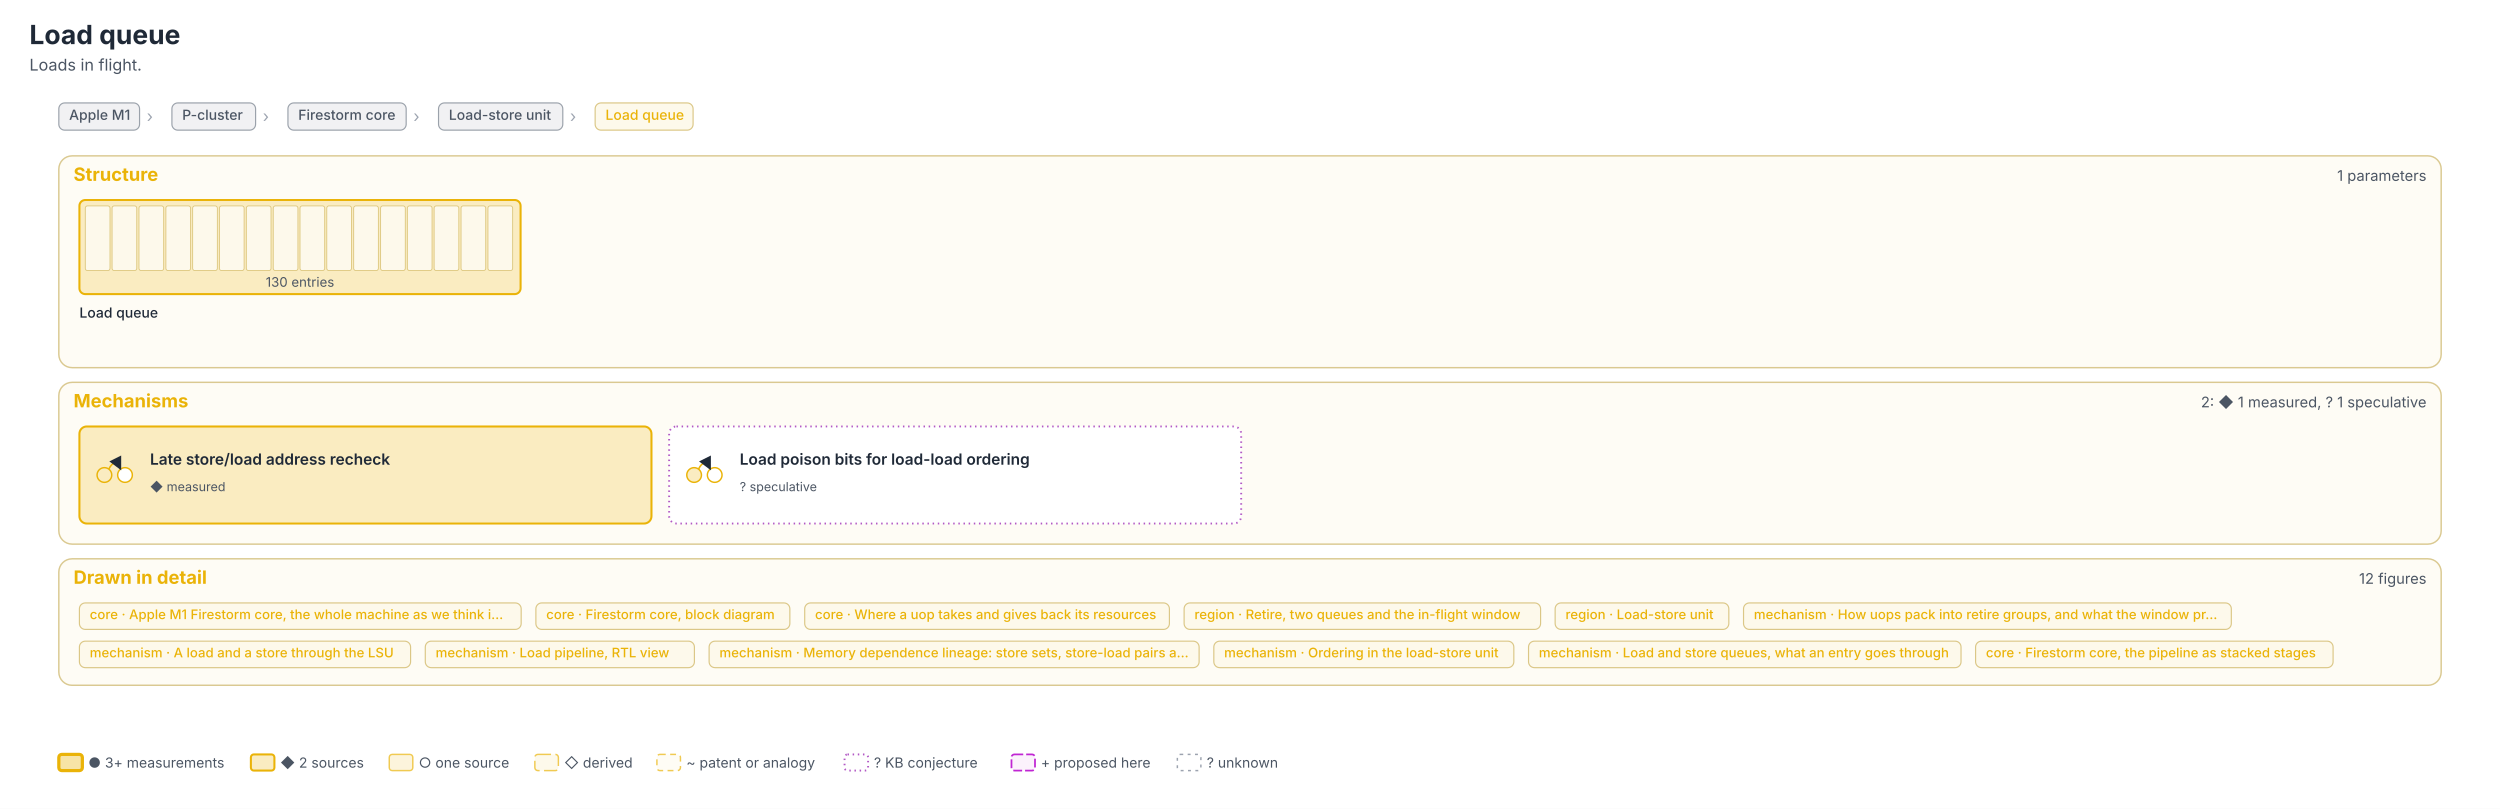
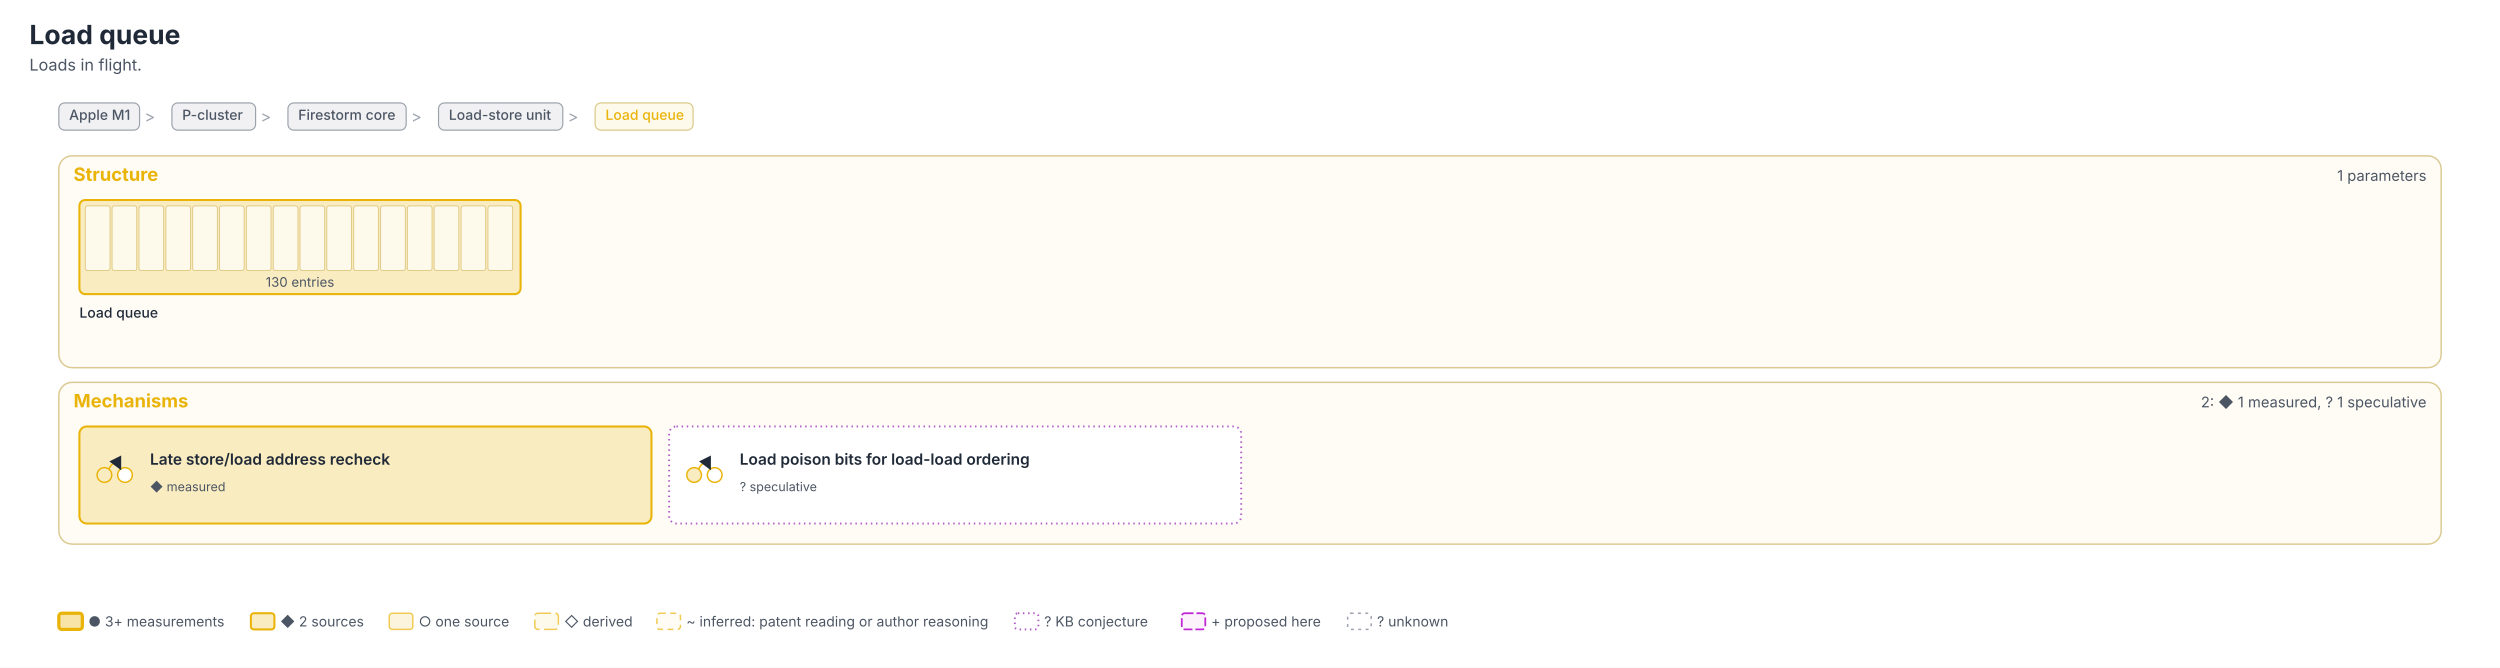
- <svg xmlns="http://www.w3.org/2000/svg" viewBox="0 0 1700 550" width="1700" height="550" role="img" aria-label="Load queue" font-family="Inter, 'Helvetica Neue', Arial, sans-serif" data-kinds="structure">
+ <svg xmlns="http://www.w3.org/2000/svg" viewBox="0 0 1700 454" width="1700" height="454" role="img" aria-label="Load queue" font-family="Inter, 'Helvetica Neue', Arial, sans-serif" data-kinds="structure">
  <defs>
    <marker id="arrow" viewBox="0 0 10 10" refX="9" refY="5" markerWidth="9" markerHeight="9" markerUnits="userSpaceOnUse" orient="auto-start-reverse">
      <path d="M0,0 L10,5 L0,10 z" fill="#1f2937" />
    </marker>
    <marker id="arrowrev" viewBox="0 0 10 10" refX="1" refY="5" markerWidth="9" markerHeight="9" markerUnits="userSpaceOnUse" orient="auto-start-reverse">
      <path d="M10,0 L0,5 L10,10 z" fill="#1f2937" />
    </marker>
  </defs>
-   <rect x="0" y="0" width="1700" height="550" fill="#ffffff" />
+   <rect x="0" y="0" width="1700" height="454" fill="#ffffff" />
  <text x="20" y="30" font-family="Inter, 'Helvetica Neue', Arial, sans-serif" font-size="18" font-weight="700" fill="#1f2937">Load queue</text>
  <text x="20" y="48" font-family="Inter, 'Helvetica Neue', Arial, sans-serif" font-size="11" fill="#4b5563">Loads in flight.</text>
  <rect x="40.0" y="106.0" width="1620.0" height="144.0" rx="9" fill="#fefcf5" stroke="#dac991" stroke-width="1" />
  <text x="50.0" y="123.0" font-family="Inter, 'Helvetica Neue', Arial, sans-serif" font-size="12.5" font-weight="700" fill="#eab308" text-anchor="start">Structure</text>
  <text x="1650.0" y="123.0" font-family="Inter, 'Helvetica Neue', Arial, sans-serif" font-size="10" font-weight="400" fill="#4b5563" text-anchor="end">1 parameters</text>
  <rect x="40.0" y="260.0" width="1620.0" height="110.0" rx="9" fill="#fefcf5" stroke="#dac991" stroke-width="1" />
  <text x="50.0" y="277.0" font-family="Inter, 'Helvetica Neue', Arial, sans-serif" font-size="12.5" font-weight="700" fill="#eab308" text-anchor="start">Mechanisms</text>
  <text x="1650.0" y="277.0" font-family="Inter, 'Helvetica Neue', Arial, sans-serif" font-size="10" font-weight="400" fill="#4b5563" text-anchor="end">2: ◆ 1 measured, ? 1 speculative</text>
-   <rect x="40.0" y="380.0" width="1620.0" height="86.0" rx="9" fill="#fefcf5" stroke="#dac991" stroke-width="1" />
-   <text x="50.0" y="397.0" font-family="Inter, 'Helvetica Neue', Arial, sans-serif" font-size="12.5" font-weight="700" fill="#eab308" text-anchor="start">Drawn in detail</text>
-   <text x="1650.0" y="397.0" font-family="Inter, 'Helvetica Neue', Arial, sans-serif" font-size="10" font-weight="400" fill="#4b5563" text-anchor="end">12 figures</text>
  <rect x="40.0" y="70.0" width="54.9" height="18.5" rx="4" fill="#f1f1f3" stroke="#9ba2ab" stroke-width="0.8" />
  <rect x="116.9" y="70.0" width="56.9" height="18.5" rx="4" fill="#f1f1f3" stroke="#9ba2ab" stroke-width="0.8" />
  <rect x="195.8" y="70.0" width="80.4" height="18.5" rx="4" fill="#f1f1f3" stroke="#9ba2ab" stroke-width="0.8" />
  <rect x="298.2" y="70.0" width="84.5" height="18.5" rx="4" fill="#f1f1f3" stroke="#9ba2ab" stroke-width="0.8" />
  <rect x="404.7" y="70.0" width="66.6" height="18.5" rx="4" fill="#fdf9eb" stroke="#dbc787" stroke-width="0.8" />
  <rect x="54.0" y="136.0" width="300.0" height="64.0" rx="4" fill="#faecc1" stroke="#eab308" stroke-width="1.4" />
  <rect x="58.0" y="140.0" width="16.8" height="44.0" rx="1.5" fill="#fdf9eb" stroke="#dcc67c" stroke-width="0.6" />
  <rect x="76.2" y="140.0" width="16.8" height="44.0" rx="1.5" fill="#fdf9eb" stroke="#dcc67c" stroke-width="0.6" />
  <rect x="94.5" y="140.0" width="16.8" height="44.0" rx="1.5" fill="#fdf9eb" stroke="#dcc67c" stroke-width="0.6" />
  <rect x="112.8" y="140.0" width="16.8" height="44.0" rx="1.5" fill="#fdf9eb" stroke="#dcc67c" stroke-width="0.6" />
  <rect x="131.0" y="140.0" width="16.8" height="44.0" rx="1.5" fill="#fdf9eb" stroke="#dcc67c" stroke-width="0.6" />
  <rect x="149.2" y="140.0" width="16.8" height="44.0" rx="1.5" fill="#fdf9eb" stroke="#dcc67c" stroke-width="0.6" />
  <rect x="167.5" y="140.0" width="16.8" height="44.0" rx="1.5" fill="#fdf9eb" stroke="#dcc67c" stroke-width="0.6" />
  <rect x="185.8" y="140.0" width="16.8" height="44.0" rx="1.5" fill="#fdf9eb" stroke="#dcc67c" stroke-width="0.6" />
  <rect x="204.0" y="140.0" width="16.8" height="44.0" rx="1.5" fill="#fdf9eb" stroke="#dcc67c" stroke-width="0.6" />
  <rect x="222.2" y="140.0" width="16.8" height="44.0" rx="1.5" fill="#fdf9eb" stroke="#dcc67c" stroke-width="0.6" />
  <rect x="240.5" y="140.0" width="16.8" height="44.0" rx="1.5" fill="#fdf9eb" stroke="#dcc67c" stroke-width="0.6" />
  <rect x="258.8" y="140.0" width="16.8" height="44.0" rx="1.5" fill="#fdf9eb" stroke="#dcc67c" stroke-width="0.6" />
  <rect x="277.0" y="140.0" width="16.8" height="44.0" rx="1.5" fill="#fdf9eb" stroke="#dcc67c" stroke-width="0.6" />
  <rect x="295.2" y="140.0" width="16.8" height="44.0" rx="1.5" fill="#fdf9eb" stroke="#dcc67c" stroke-width="0.6" />
  <rect x="313.5" y="140.0" width="16.8" height="44.0" rx="1.5" fill="#fdf9eb" stroke="#dcc67c" stroke-width="0.6" />
  <rect x="331.8" y="140.0" width="16.8" height="44.0" rx="1.5" fill="#fdf9eb" stroke="#dcc67c" stroke-width="0.6" />
  <rect x="54.0" y="290.0" width="389.0" height="66.0" rx="5" fill="#faecc1" stroke="#eab308" stroke-width="1.4" />
  <circle cx="71.0" cy="323.0" r="5" fill="#faecc1" stroke="#eab308" stroke-width="1" />
  <circle cx="85.0" cy="323.0" r="5" fill="#ffffff" stroke="#eab308" stroke-width="1" />
  <path d="M74.0,319.0 Q78.0,311.0 82.0,319.0" fill="none" stroke="#eab308" stroke-width="1.1" marker-end="url(#arrow)" />
  <rect x="455.0" y="290.0" width="389.0" height="66.0" rx="5" fill="#ffffff" stroke="#b258c5" stroke-width="1.3" stroke-dasharray="1 2.5" />
  <circle cx="472.0" cy="323.0" r="5" fill="#faecc1" stroke="#eab308" stroke-width="1" />
  <circle cx="486.0" cy="323.0" r="5" fill="#ffffff" stroke="#eab308" stroke-width="1" />
  <path d="M475.0,319.0 Q479.0,311.0 483.0,319.0" fill="none" stroke="#eab308" stroke-width="1.1" marker-end="url(#arrow)" />
-   <rect x="54.0" y="410.0" width="300.4" height="18.0" rx="4" fill="#fdf9eb" stroke="#dbc787" stroke-width="0.8" />
-   <rect x="364.4" y="410.0" width="172.7" height="18.0" rx="4" fill="#fdf9eb" stroke="#dbc787" stroke-width="0.8" />
-   <rect x="547.2" y="410.0" width="248.0" height="18.0" rx="4" fill="#fdf9eb" stroke="#dbc787" stroke-width="0.8" />
-   <rect x="805.2" y="410.0" width="242.4" height="18.0" rx="4" fill="#fdf9eb" stroke="#dbc787" stroke-width="0.8" />
-   <rect x="1057.5" y="410.0" width="118.1" height="18.0" rx="4" fill="#fdf9eb" stroke="#dbc787" stroke-width="0.8" />
-   <rect x="1185.6" y="410.0" width="331.7" height="18.0" rx="4" fill="#fdf9eb" stroke="#dbc787" stroke-width="0.8" />
-   <rect x="54.0" y="436.0" width="225.2" height="18.0" rx="4" fill="#fdf9eb" stroke="#dbc787" stroke-width="0.8" />
-   <rect x="289.2" y="436.0" width="183.0" height="18.0" rx="4" fill="#fdf9eb" stroke="#dbc787" stroke-width="0.8" />
-   <rect x="482.2" y="436.0" width="333.2" height="18.0" rx="4" fill="#fdf9eb" stroke="#dbc787" stroke-width="0.8" />
-   <rect x="825.4" y="436.0" width="204.0" height="18.0" rx="4" fill="#fdf9eb" stroke="#dbc787" stroke-width="0.8" />
-   <rect x="1039.4" y="436.0" width="294.1" height="18.0" rx="4" fill="#fdf9eb" stroke="#dbc787" stroke-width="0.8" />
-   <rect x="1343.4" y="436.0" width="243.1" height="18.0" rx="4" fill="#fdf9eb" stroke="#dbc787" stroke-width="0.8" />
  <text x="47.0" y="81.5" font-family="Inter, 'Helvetica Neue', Arial, sans-serif" font-size="9.5" font-weight="500" fill="#4b5563" text-anchor="start">Apple M1</text>
-   <text x="101.9" y="83.0" font-family="Inter, 'Helvetica Neue', Arial, sans-serif" font-size="11" font-weight="400" fill="#9ca3af" text-anchor="middle">›</text>
+   <text x="101.9" y="83.0" font-family="Inter, 'Helvetica Neue', Arial, sans-serif" font-size="11" font-weight="400" fill="#9ca3af" text-anchor="middle">&gt;</text>
  <text x="123.9" y="81.5" font-family="Inter, 'Helvetica Neue', Arial, sans-serif" font-size="9.5" font-weight="500" fill="#4b5563" text-anchor="start">P-cluster</text>
-   <text x="180.8" y="83.0" font-family="Inter, 'Helvetica Neue', Arial, sans-serif" font-size="11" font-weight="400" fill="#9ca3af" text-anchor="middle">›</text>
+   <text x="180.8" y="83.0" font-family="Inter, 'Helvetica Neue', Arial, sans-serif" font-size="11" font-weight="400" fill="#9ca3af" text-anchor="middle">&gt;</text>
  <text x="202.8" y="81.5" font-family="Inter, 'Helvetica Neue', Arial, sans-serif" font-size="9.5" font-weight="500" fill="#4b5563" text-anchor="start">Firestorm core</text>
-   <text x="283.2" y="83.0" font-family="Inter, 'Helvetica Neue', Arial, sans-serif" font-size="11" font-weight="400" fill="#9ca3af" text-anchor="middle">›</text>
+   <text x="283.2" y="83.0" font-family="Inter, 'Helvetica Neue', Arial, sans-serif" font-size="11" font-weight="400" fill="#9ca3af" text-anchor="middle">&gt;</text>
  <text x="305.2" y="81.5" font-family="Inter, 'Helvetica Neue', Arial, sans-serif" font-size="9.5" font-weight="500" fill="#4b5563" text-anchor="start">Load-store unit</text>
-   <text x="389.7" y="83.0" font-family="Inter, 'Helvetica Neue', Arial, sans-serif" font-size="11" font-weight="400" fill="#9ca3af" text-anchor="middle">›</text>
+   <text x="389.7" y="83.0" font-family="Inter, 'Helvetica Neue', Arial, sans-serif" font-size="11" font-weight="400" fill="#9ca3af" text-anchor="middle">&gt;</text>
  <text x="411.7" y="81.5" font-family="Inter, 'Helvetica Neue', Arial, sans-serif" font-size="9.5" font-weight="500" fill="#eab308" text-anchor="start">Load queue</text>
  <text x="204.0" y="195.0" font-family="Inter, 'Helvetica Neue', Arial, sans-serif" font-size="9" font-weight="400" fill="#4b5563" text-anchor="middle">130 entries</text>
  <text x="54.0" y="216.0" font-family="Inter, 'Helvetica Neue', Arial, sans-serif" font-size="9.5" font-weight="500" fill="#1f2937" text-anchor="start">Load queue</text>
  <text x="102.0" y="316.0" font-family="Inter, 'Helvetica Neue', Arial, sans-serif" font-size="10.5" font-weight="600" fill="#1f2937" text-anchor="start">Late store/load address recheck</text>
  <text x="102.0" y="334.0" font-family="Inter, 'Helvetica Neue', Arial, sans-serif" font-size="8.5" font-weight="400" fill="#4b5563" text-anchor="start">◆ measured</text>
  <text x="503.0" y="316.0" font-family="Inter, 'Helvetica Neue', Arial, sans-serif" font-size="10.5" font-weight="600" fill="#1f2937" text-anchor="start">Load poison bits for load-load ordering</text>
  <text x="503.0" y="334.0" font-family="Inter, 'Helvetica Neue', Arial, sans-serif" font-size="8.5" font-weight="400" fill="#4b5563" text-anchor="start">? speculative</text>
-   <text x="61.0" y="421.0" font-family="Inter, 'Helvetica Neue', Arial, sans-serif" font-size="9" font-weight="500" fill="#eab308" text-anchor="start">core · Apple M1 Firestorm core, the whole machine as we think i…</text>
-   <text x="371.4" y="421.0" font-family="Inter, 'Helvetica Neue', Arial, sans-serif" font-size="9" font-weight="500" fill="#eab308" text-anchor="start">core · Firestorm core, block diagram</text>
-   <text x="554.2" y="421.0" font-family="Inter, 'Helvetica Neue', Arial, sans-serif" font-size="9" font-weight="500" fill="#eab308" text-anchor="start">core · Where a uop takes and gives back its resources</text>
-   <text x="812.2" y="421.0" font-family="Inter, 'Helvetica Neue', Arial, sans-serif" font-size="9" font-weight="500" fill="#eab308" text-anchor="start">region · Retire, two queues and the in-flight window</text>
-   <text x="1064.5" y="421.0" font-family="Inter, 'Helvetica Neue', Arial, sans-serif" font-size="9" font-weight="500" fill="#eab308" text-anchor="start">region · Load-store unit</text>
-   <text x="1192.6" y="421.0" font-family="Inter, 'Helvetica Neue', Arial, sans-serif" font-size="9" font-weight="500" fill="#eab308" text-anchor="start">mechanism · How uops pack into retire groups, and what the window pr…</text>
-   <text x="61.0" y="447.0" font-family="Inter, 'Helvetica Neue', Arial, sans-serif" font-size="9" font-weight="500" fill="#eab308" text-anchor="start">mechanism · A load and a store through the LSU</text>
-   <text x="296.2" y="447.0" font-family="Inter, 'Helvetica Neue', Arial, sans-serif" font-size="9" font-weight="500" fill="#eab308" text-anchor="start">mechanism · Load pipeline, RTL view</text>
-   <text x="489.2" y="447.0" font-family="Inter, 'Helvetica Neue', Arial, sans-serif" font-size="9" font-weight="500" fill="#eab308" text-anchor="start">mechanism · Memory dependence lineage: store sets, store-load pairs a…</text>
-   <text x="832.4" y="447.0" font-family="Inter, 'Helvetica Neue', Arial, sans-serif" font-size="9" font-weight="500" fill="#eab308" text-anchor="start">mechanism · Ordering in the load-store unit</text>
-   <text x="1046.4" y="447.0" font-family="Inter, 'Helvetica Neue', Arial, sans-serif" font-size="9" font-weight="500" fill="#eab308" text-anchor="start">mechanism · Load and store queues, what an entry goes through</text>
-   <text x="1350.4" y="447.0" font-family="Inter, 'Helvetica Neue', Arial, sans-serif" font-size="9" font-weight="500" fill="#eab308" text-anchor="start">core · Firestorm core, the pipeline as stacked stages</text>
-   <rect x="40.0" y="513.0" width="16.0" height="11.0" rx="2" fill="#f7e4a6" stroke="#eab308" stroke-width="2.2" />
-   <text x="60.0" y="522.0" font-family="Inter, 'Helvetica Neue', Arial, sans-serif" font-size="9.5" font-weight="400" fill="#4b5563" text-anchor="start">● 3+ measurements</text>
-   <rect x="170.6" y="513.0" width="16.0" height="11.0" rx="2" fill="#faecc1" stroke="#eab308" stroke-width="1.4" />
-   <text x="190.6" y="522.0" font-family="Inter, 'Helvetica Neue', Arial, sans-serif" font-size="9.5" font-weight="400" fill="#4b5563" text-anchor="start">◆ 2 sources</text>
-   <rect x="264.7" y="513.0" width="16.0" height="11.0" rx="2" fill="#fcf4dc" stroke="#f0ca52" stroke-width="1" />
-   <text x="284.7" y="522.0" font-family="Inter, 'Helvetica Neue', Arial, sans-serif" font-size="9.5" font-weight="400" fill="#4b5563" text-anchor="start">○ one source</text>
-   <rect x="363.7" y="513.0" width="16.0" height="11.0" rx="2" fill="#fdf9eb" stroke="#f0ca52" stroke-width="1" stroke-dasharray="9 3" />
-   <text x="383.7" y="522.0" font-family="Inter, 'Helvetica Neue', Arial, sans-serif" font-size="9.5" font-weight="400" fill="#4b5563" text-anchor="start">◇ derived</text>
-   <rect x="446.7" y="513.0" width="16.0" height="11.0" rx="2" fill="#fefcf5" stroke="#f0ca52" stroke-width="1" stroke-dasharray="4 3" />
-   <text x="466.7" y="522.0" font-family="Inter, 'Helvetica Neue', Arial, sans-serif" font-size="9.5" font-weight="400" fill="#4b5563" text-anchor="start">~ patent or analogy</text>
-   <rect x="574.3" y="513.0" width="16.0" height="11.0" rx="2" fill="none" stroke="#b258c5" stroke-width="1.3" stroke-dasharray="1 2.5" />
-   <text x="594.3" y="522.0" font-family="Inter, 'Helvetica Neue', Arial, sans-serif" font-size="9.5" font-weight="400" fill="#4b5563" text-anchor="start">? KB conjecture</text>
-   <rect x="687.8" y="513.0" width="16.0" height="11.0" rx="2" fill="#fbf2fc" stroke="#c026d3" stroke-width="1.2" stroke-dasharray="6 2" />
-   <text x="707.8" y="522.0" font-family="Inter, 'Helvetica Neue', Arial, sans-serif" font-size="9.5" font-weight="400" fill="#4b5563" text-anchor="start">+ proposed here</text>
-   <rect x="800.6" y="513.0" width="16.0" height="11.0" rx="2" fill="none" stroke="#9ca3af" stroke-width="1" stroke-dasharray="2 3" />
-   <text x="820.6" y="522.0" font-family="Inter, 'Helvetica Neue', Arial, sans-serif" font-size="9.5" font-weight="400" fill="#4b5563" text-anchor="start">? unknown</text>
+   <rect x="40.0" y="417.0" width="16.0" height="11.0" rx="2" fill="#f7e4a6" stroke="#eab308" stroke-width="2.2" />
+   <text x="60.0" y="426.0" font-family="Inter, 'Helvetica Neue', Arial, sans-serif" font-size="9.5" font-weight="400" fill="#4b5563" text-anchor="start">● 3+ measurements</text>
+   <rect x="170.6" y="417.0" width="16.0" height="11.0" rx="2" fill="#faecc1" stroke="#eab308" stroke-width="1.4" />
+   <text x="190.6" y="426.0" font-family="Inter, 'Helvetica Neue', Arial, sans-serif" font-size="9.5" font-weight="400" fill="#4b5563" text-anchor="start">◆ 2 sources</text>
+   <rect x="264.7" y="417.0" width="16.0" height="11.0" rx="2" fill="#fcf4dc" stroke="#f0ca52" stroke-width="1" />
+   <text x="284.7" y="426.0" font-family="Inter, 'Helvetica Neue', Arial, sans-serif" font-size="9.5" font-weight="400" fill="#4b5563" text-anchor="start">○ one source</text>
+   <rect x="363.7" y="417.0" width="16.0" height="11.0" rx="2" fill="#fdf9eb" stroke="#f0ca52" stroke-width="1" stroke-dasharray="9 3" />
+   <text x="383.7" y="426.0" font-family="Inter, 'Helvetica Neue', Arial, sans-serif" font-size="9.5" font-weight="400" fill="#4b5563" text-anchor="start">◇ derived</text>
+   <rect x="446.7" y="417.0" width="16.0" height="11.0" rx="2" fill="#fefcf5" stroke="#f0ca52" stroke-width="1" stroke-dasharray="4 3" />
+   <text x="466.7" y="426.0" font-family="Inter, 'Helvetica Neue', Arial, sans-serif" font-size="9.5" font-weight="400" fill="#4b5563" text-anchor="start">~ inferred: patent reading or author reasoning</text>
+   <rect x="690.1" y="417.0" width="16.0" height="11.0" rx="2" fill="none" stroke="#b258c5" stroke-width="1.3" stroke-dasharray="1 2.5" />
+   <text x="710.1" y="426.0" font-family="Inter, 'Helvetica Neue', Arial, sans-serif" font-size="9.5" font-weight="400" fill="#4b5563" text-anchor="start">? KB conjecture</text>
+   <rect x="803.6" y="417.0" width="16.0" height="11.0" rx="2" fill="#fbf2fc" stroke="#c026d3" stroke-width="1.2" stroke-dasharray="6 2" />
+   <text x="823.6" y="426.0" font-family="Inter, 'Helvetica Neue', Arial, sans-serif" font-size="9.5" font-weight="400" fill="#4b5563" text-anchor="start">+ proposed here</text>
+   <rect x="916.4" y="417.0" width="16.0" height="11.0" rx="2" fill="none" stroke="#9ca3af" stroke-width="1" stroke-dasharray="2 3" />
+   <text x="936.4" y="426.0" font-family="Inter, 'Helvetica Neue', Arial, sans-serif" font-size="9.5" font-weight="400" fill="#4b5563" text-anchor="start">? unknown</text>
  <g class="hot-layer">
    <rect class="hot" data-bid="crumb-chip" data-fig="chip" x="40.0" y="70.0" width="54.9" height="18.5" fill="transparent" stroke="none" pointer-events="all" />
    <rect class="hot" data-bid="crumb-pcluster" data-fig="block-pcluster" x="116.9" y="70.0" width="56.9" height="18.5" fill="transparent" stroke="none" pointer-events="all" />
    <rect class="hot" data-bid="crumb-core" data-fig="poster" x="195.8" y="70.0" width="80.4" height="18.5" fill="transparent" stroke="none" pointer-events="all" />
    <rect class="hot" data-bid="crumb-lsu" data-fig="block-lsu" x="298.2" y="70.0" width="84.5" height="18.5" fill="transparent" stroke="none" pointer-events="all" />
    <rect class="hot" data-bid="crumb-lq" data-fig="block-lq" x="404.7" y="70.0" width="66.6" height="18.5" fill="transparent" stroke="none" pointer-events="all" />
    <rect class="hot" data-bid="lq.entries" data-param="lq.entries" x="54.0" y="136.0" width="300.0" height="64.0" fill="transparent" stroke="none" pointer-events="all" />
    <rect class="hot" data-bid="late_ordering_check" data-mech="late_ordering_check" x="54.0" y="290.0" width="389.0" height="66.0" fill="transparent" stroke="none" pointer-events="all" />
    <rect class="hot" data-bid="load_poison_bits" data-mech="load_poison_bits" x="455.0" y="290.0" width="389.0" height="66.0" fill="transparent" stroke="none" pointer-events="all" />
-     <rect class="hot" data-bid="fig-poster" data-fig="poster" x="54.0" y="410.0" width="300.4" height="18.0" fill="transparent" stroke="none" pointer-events="all" />
-     <rect class="hot" data-bid="fig-01-core-overview" data-fig="01-core-overview" x="364.4" y="410.0" width="172.7" height="18.0" fill="transparent" stroke="none" pointer-events="all" />
-     <rect class="hot" data-bid="fig-08-lifecycle" data-fig="08-lifecycle" x="547.2" y="410.0" width="248.0" height="18.0" fill="transparent" stroke="none" pointer-events="all" />
-     <rect class="hot" data-bid="fig-05-retire" data-fig="05-retire" x="805.2" y="410.0" width="242.4" height="18.0" fill="transparent" stroke="none" pointer-events="all" />
-     <rect class="hot" data-bid="fig-06-lsu" data-fig="06-lsu" x="1057.5" y="410.0" width="118.1" height="18.0" fill="transparent" stroke="none" pointer-events="all" />
-     <rect class="hot" data-bid="fig-m5-retire" data-fig="m5-retire" x="1185.6" y="410.0" width="331.7" height="18.0" fill="transparent" stroke="none" pointer-events="all" />
-     <rect class="hot" data-bid="fig-m6-lsu" data-fig="m6-lsu" x="54.0" y="436.0" width="225.2" height="18.0" fill="transparent" stroke="none" pointer-events="all" />
-     <rect class="hot" data-bid="fig-r1-load-rtl" data-fig="r1-load-rtl" x="289.2" y="436.0" width="183.0" height="18.0" fill="transparent" stroke="none" pointer-events="all" />
-     <rect class="hot" data-bid="fig-l8-memdep" data-fig="l8-memdep" x="482.2" y="436.0" width="333.2" height="18.0" fill="transparent" stroke="none" pointer-events="all" />
-     <rect class="hot" data-bid="fig-x5-lsu-ordering" data-fig="x5-lsu-ordering" x="825.4" y="436.0" width="204.0" height="18.0" fill="transparent" stroke="none" pointer-events="all" />
-     <rect class="hot" data-bid="fig-x6-lsu-queues" data-fig="x6-lsu-queues" x="1039.4" y="436.0" width="294.1" height="18.0" fill="transparent" stroke="none" pointer-events="all" />
-     <rect class="hot" data-bid="fig-p1-pipeline" data-fig="p1-pipeline" x="1343.4" y="436.0" width="243.1" height="18.0" fill="transparent" stroke="none" pointer-events="all" />
    <rect class="hot hot-frame" data-bid="params-lq" x="40" y="106" width="1620" height="144" fill="transparent" stroke="none" pointer-events="none" />
    <rect class="hot hot-frame" data-bid="mechs-lq" x="40" y="260" width="1620" height="110" fill="transparent" stroke="none" pointer-events="none" />
-     <rect class="hot hot-frame" data-bid="deeper-lq" x="40" y="380" width="1620" height="86" fill="transparent" stroke="none" pointer-events="none" />
  </g>
</svg>
